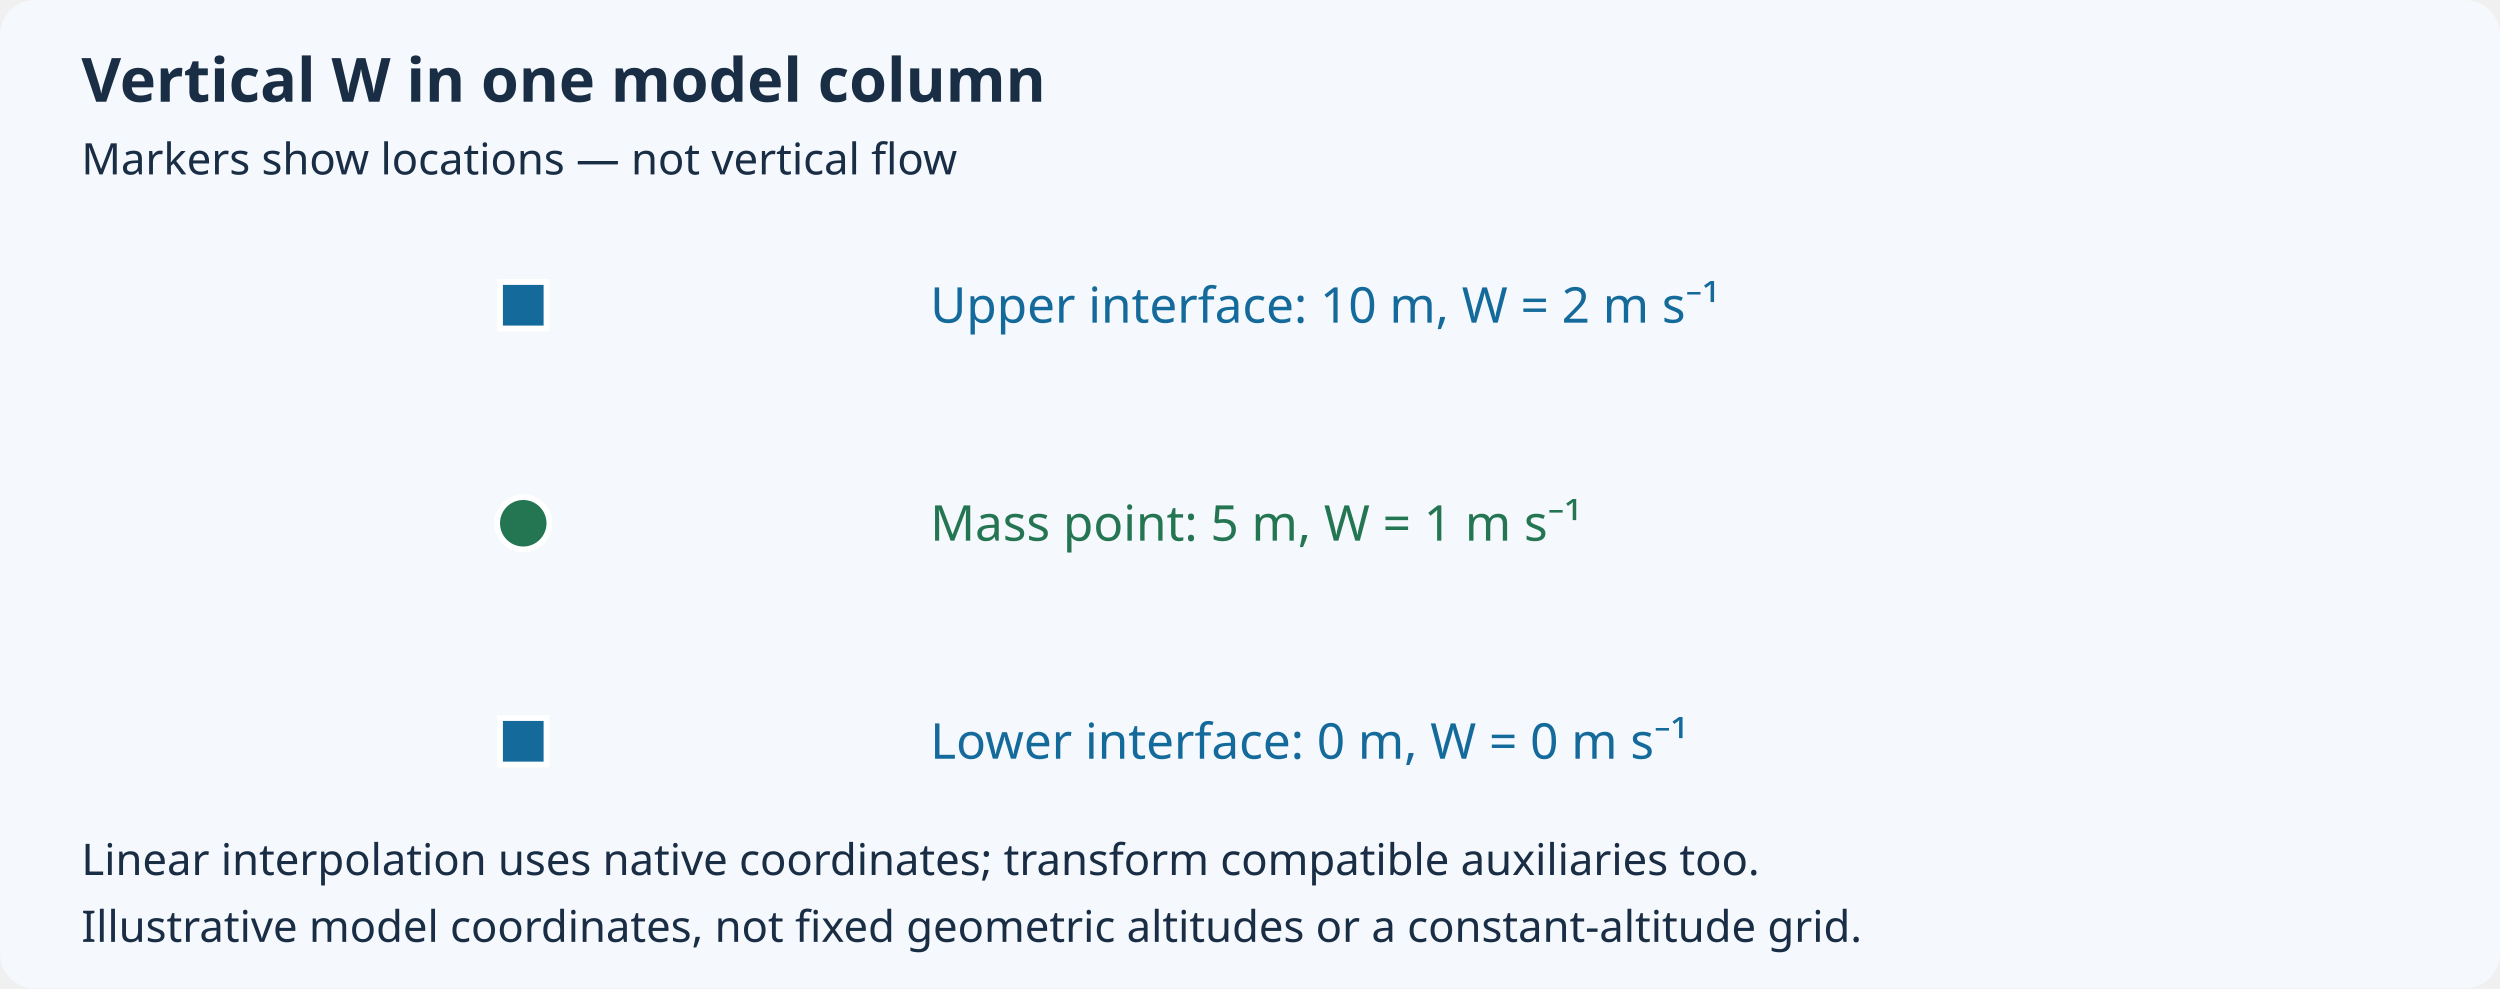
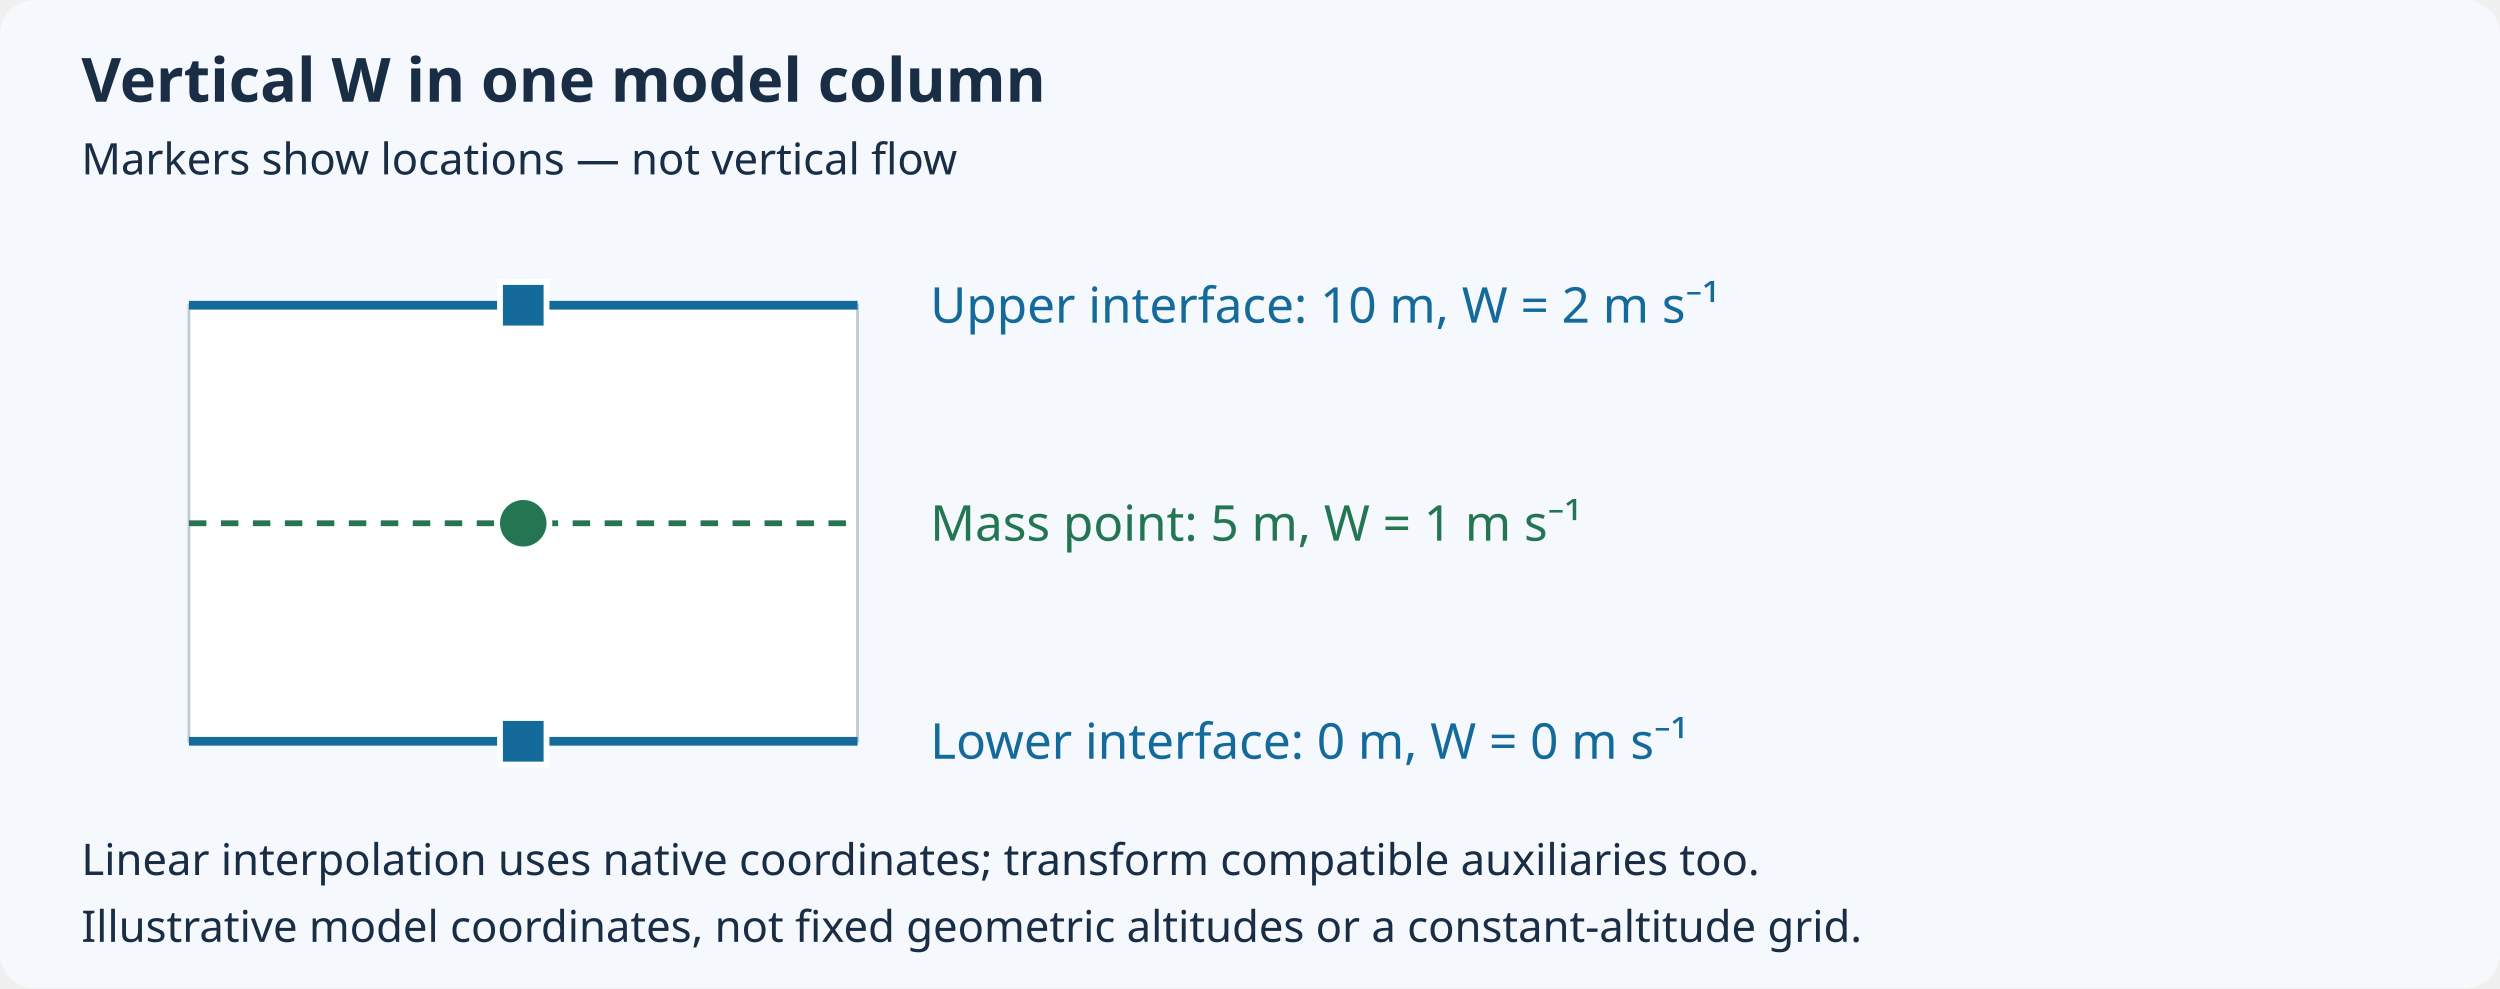
<svg xmlns="http://www.w3.org/2000/svg" viewBox="0 0 860 340" role="img" aria-labelledby="title desc">
  <rect width="860" height="340" rx="12" fill="#f5f8fc" />
  <g font-family="sans-serif" fill="#192d45">
    <text x="28" y="35" font-size="21" font-weight="bold">Vertical W in one model column</text>
    <text x="28" y="60" font-size="15">Markers show locations — not vertical flow</text>
+     <rect x="65" y="105" width="230" height="150" fill="#fff" stroke="#c0cbd8" />
+     <path d="M65 105H295M65 255H295" stroke="#146b9b" stroke-width="3" />
+     <path d="M65 180H295" stroke="#247652" stroke-width="2" stroke-dasharray="6 5" />
    <g fill="#146b9b" stroke="#fff" stroke-width="2">
      <rect x="172" y="97" width="16" height="16" />
      <rect x="172" y="247" width="16" height="16" />
    </g>
    <circle cx="180" cy="180" r="9" fill="#247652" stroke="#fff" stroke-width="2" />
    <g font-size="17">
      <text x="320" y="111" fill="#146b9b">Upper interface: 10 m, W = 2 m s⁻¹</text>
      <text x="320" y="186" fill="#247652">Mass point: 5 m, W = 1 m s⁻¹</text>
      <text x="320" y="261" fill="#146b9b">Lower interface: 0 m, W = 0 m s⁻¹</text>
    </g>
    <text x="28" y="301" font-size="15">Linear interpolation uses native coordinates; transform compatible auxiliaries too.</text>
    <text x="28" y="324" font-size="15">Illustrative model coordinates, not fixed geometric altitudes or a constant-altitude grid.</text>
  </g>
</svg>
